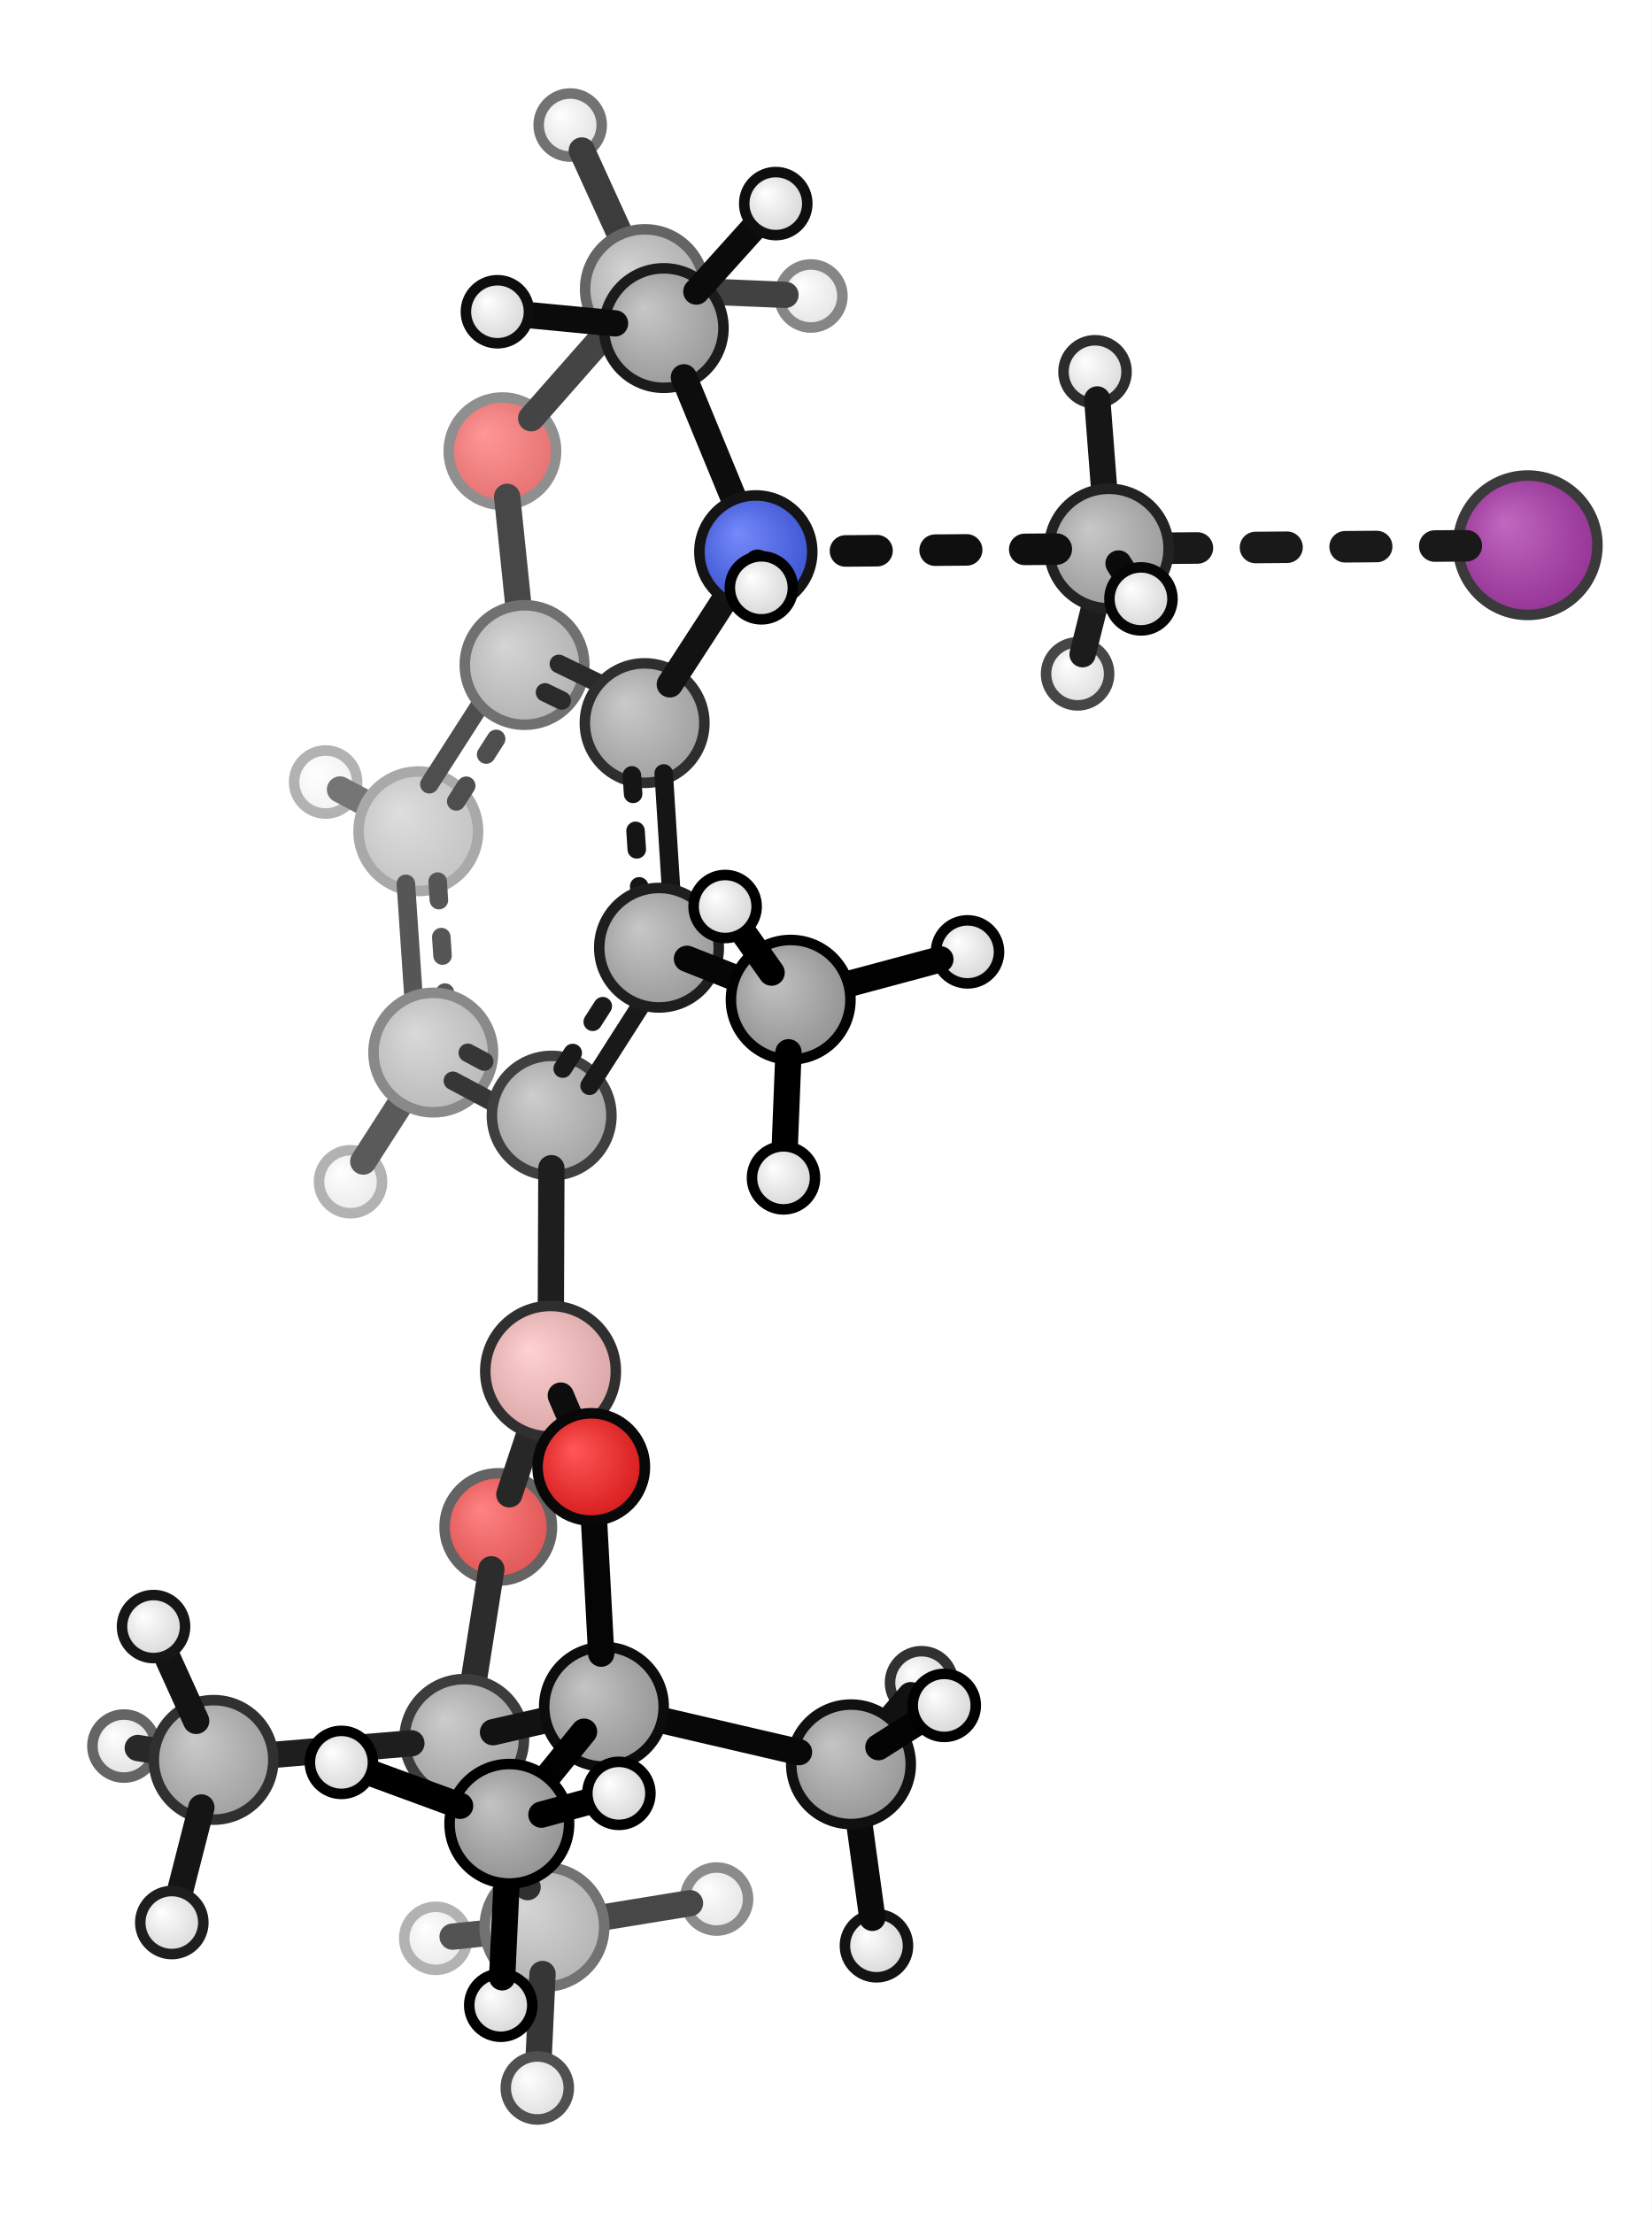
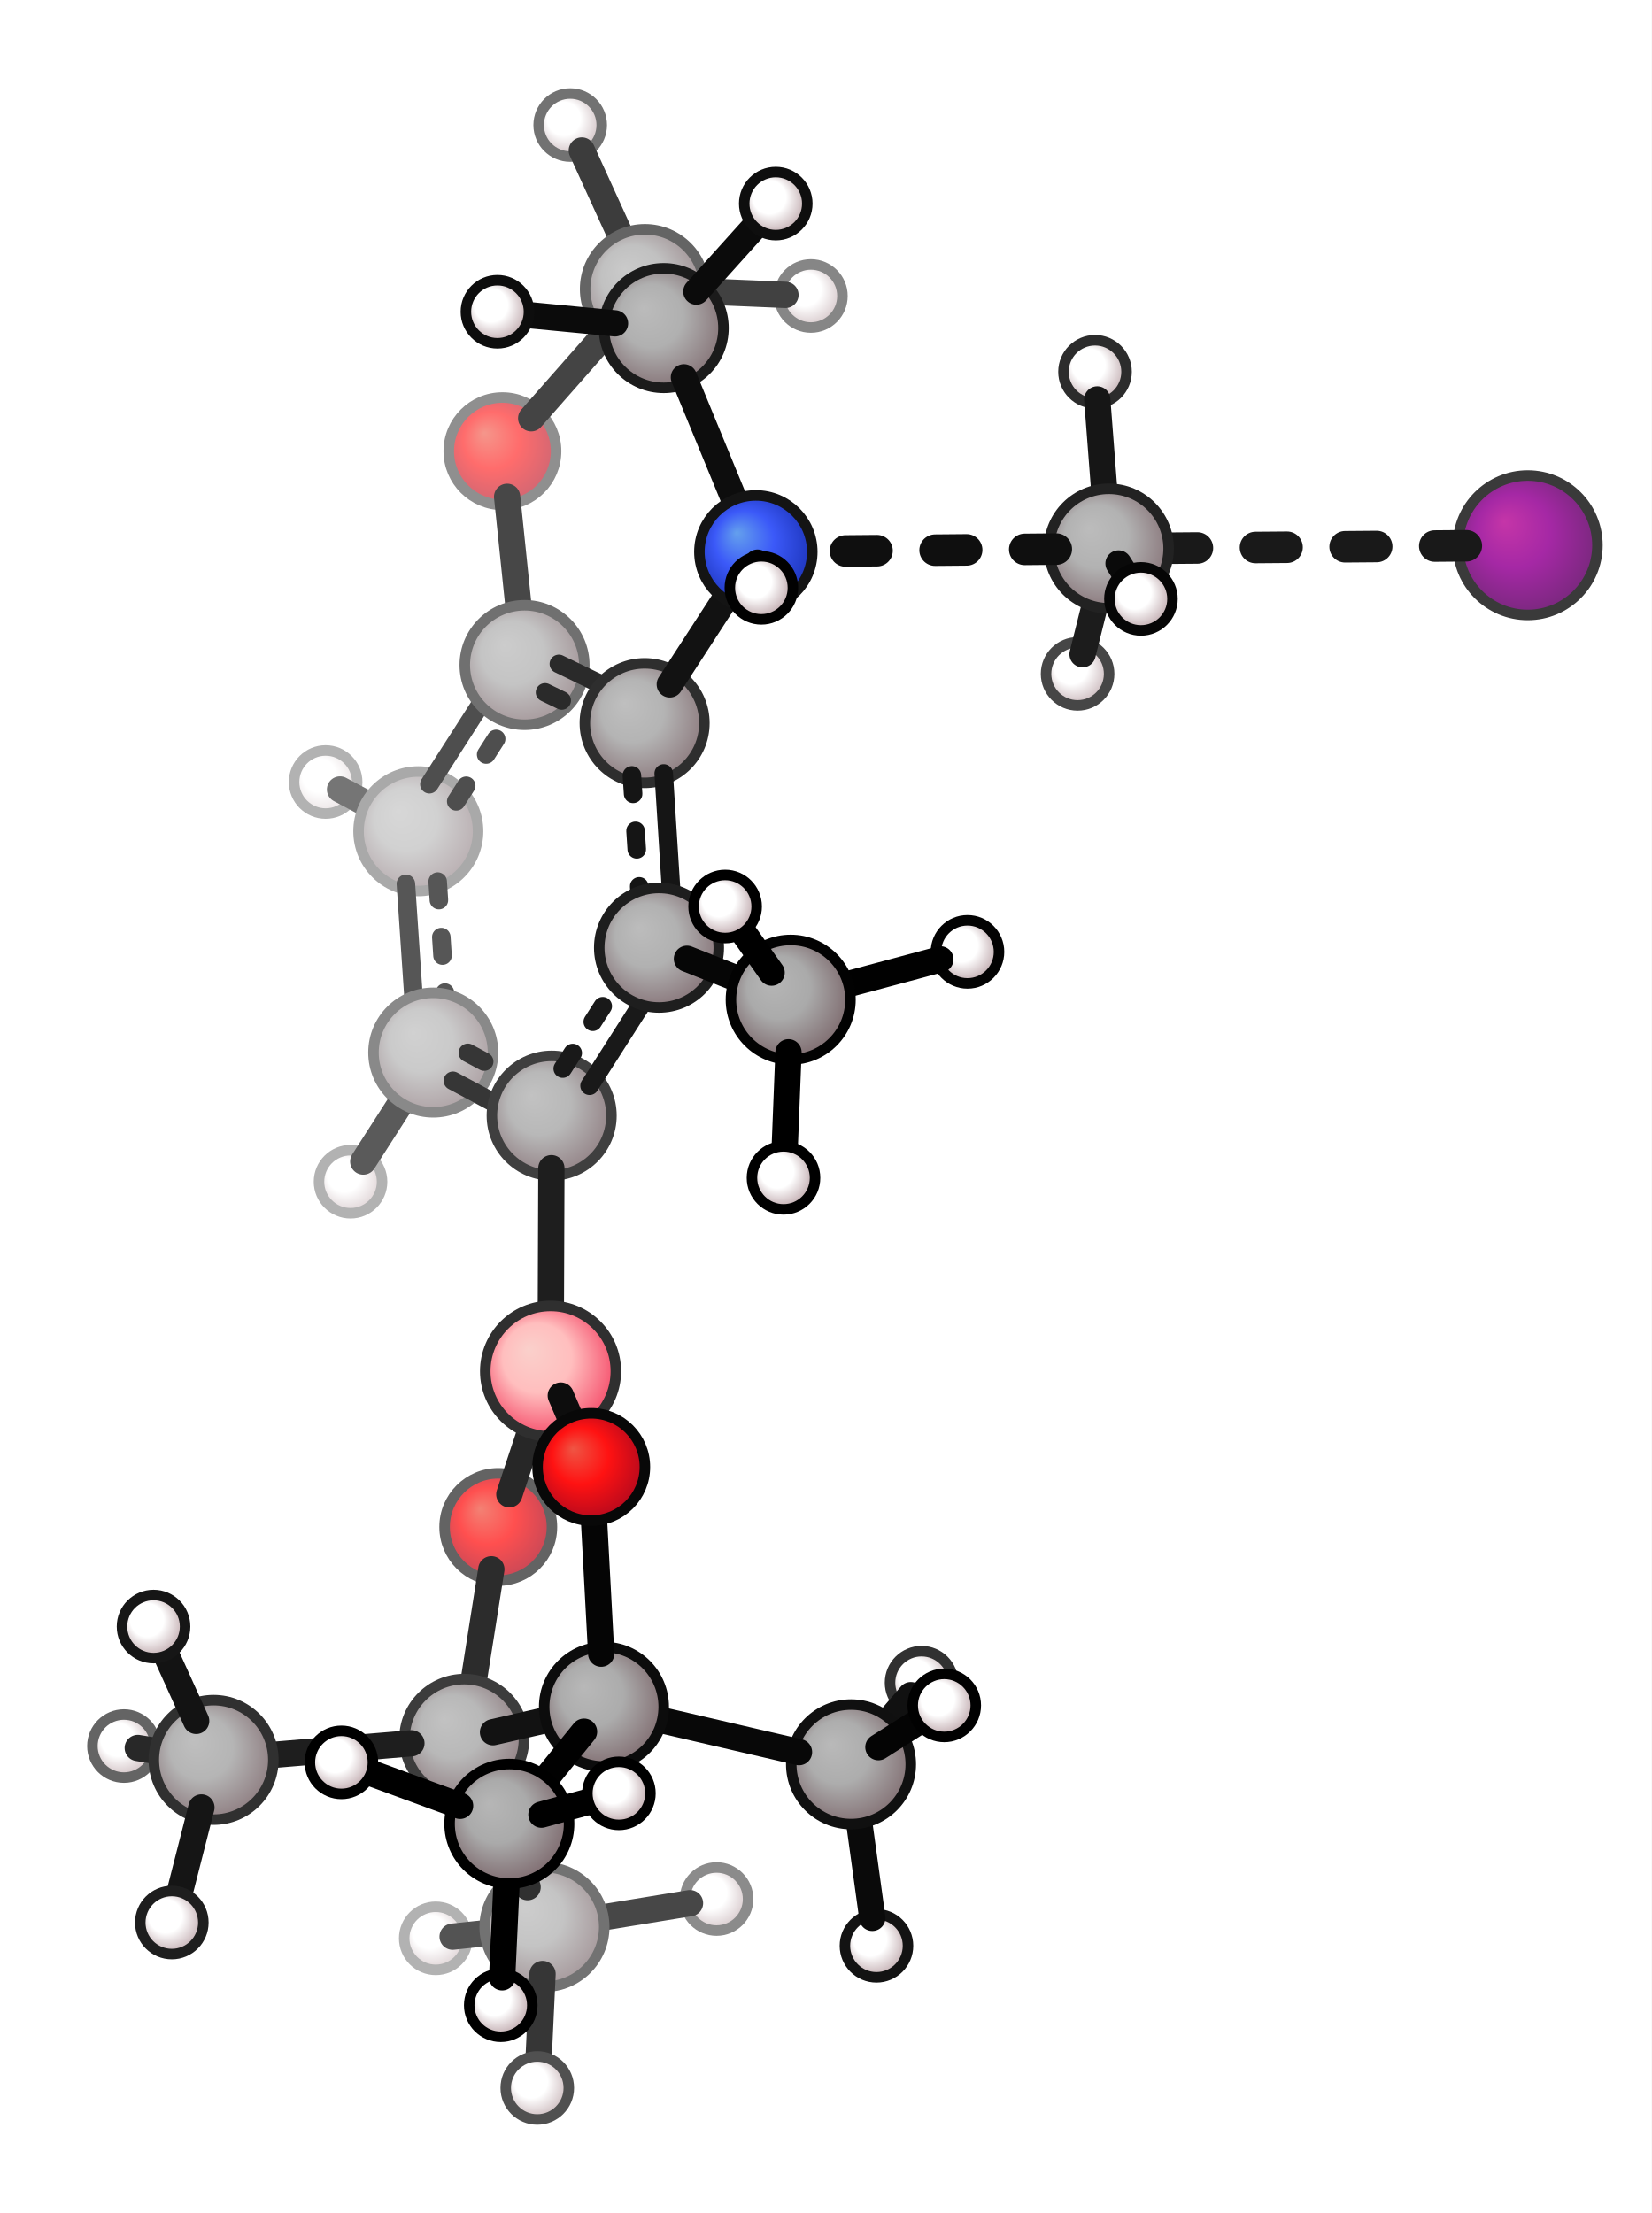
<svg xmlns="http://www.w3.org/2000/svg" xmlns:xlink="http://www.w3.org/1999/xlink" viewBox="0 0 597 800" width="597" height="800">
  <rect width="100%" height="100%" fill="#ffffff" />
  <defs>
    <g id="x0a0">
      <radialGradient id="x0g0" cx=".5" cy=".5" fx=".33" fy=".33" r=".66">
-         <stop offset="0%" stop-color="#c8c8c8" />
-         <stop offset="100%" stop-color="#939393" />
+         <stop offset="0%" stop-color="#bcbcbc" />
+         <stop offset="40%" stop-color="#b2b2b2" />
+         <stop offset="100%" stop-color="#795f65" />
      </radialGradient>
      <circle cx="0" cy="0" r="21.6" fill="url(#x0g0)" stroke="#222222" stroke-width="3.8" />
    </g>
    <g id="x0a1">
      <radialGradient id="x0g1" cx=".5" cy=".5" fx=".33" fy=".33" r=".66">
-         <stop offset="0%" stop-color="#c068c0" />
-         <stop offset="100%" stop-color="#8b288b" />
+         <stop offset="0%" stop-color="#c535a8" />
+         <stop offset="40%" stop-color="#a528a5" />
+         <stop offset="100%" stop-color="#66286c" />
      </radialGradient>
      <circle cx="0" cy="0" r="25.2" fill="url(#x0g1)" stroke="#3a3a3a" stroke-width="3.8" />
    </g>
    <g id="x0a2">
      <radialGradient id="x0g2" cx=".5" cy=".5" fx=".33" fy=".33" r=".66">
        <stop offset="0%" stop-color="#ffffff" />
-         <stop offset="100%" stop-color="#cccccc" />
+         <stop offset="40%" stop-color="#ffffff" />
+         <stop offset="100%" stop-color="#9e7d83" />
      </radialGradient>
      <circle cx="0" cy="0" r="11.4" fill="url(#x0g2)" stroke="#060606" stroke-width="3.8" />
    </g>
    <g id="x0a3">
      <radialGradient id="x0g3" cx=".5" cy=".5" fx=".33" fy=".33" r=".66">
        <stop offset="0%" stop-color="#ffffff" />
-         <stop offset="100%" stop-color="#d2d2d2" />
+         <stop offset="40%" stop-color="#ffffff" />
+         <stop offset="100%" stop-color="#a88b90" />
      </radialGradient>
      <circle cx="0" cy="0" r="11.4" fill="url(#x0g3)" stroke="#2c2c2c" stroke-width="3.8" />
    </g>
    <g id="x0a4">
      <radialGradient id="x0g4" cx=".5" cy=".5" fx=".33" fy=".33" r=".66">
        <stop offset="0%" stop-color="#ffffff" />
-         <stop offset="100%" stop-color="#d5d5d5" />
+         <stop offset="40%" stop-color="#ffffff" />
+         <stop offset="100%" stop-color="#af9499" />
      </radialGradient>
      <circle cx="0" cy="0" r="11.4" fill="url(#x0g4)" stroke="#464646" stroke-width="3.8" />
    </g>
    <g id="x0a5">
      <radialGradient id="x0g5" cx=".5" cy=".5" fx=".33" fy=".33" r=".66">
-         <stop offset="0%" stop-color="#c3c3c3" />
-         <stop offset="100%" stop-color="#888888" />
+         <stop offset="0%" stop-color="#b6b6b6" />
+         <stop offset="40%" stop-color="#aaaaaa" />
+         <stop offset="100%" stop-color="#6b5055" />
      </radialGradient>
      <circle cx="0" cy="0" r="21.6" fill="url(#x0g5)" stroke="#020202" stroke-width="3.8" />
    </g>
    <g id="x0a6">
      <radialGradient id="x0g6" cx=".5" cy=".5" fx=".33" fy=".33" r=".66">
-         <stop offset="0%" stop-color="#c7c7c7" />
-         <stop offset="100%" stop-color="#919191" />
+         <stop offset="0%" stop-color="#bcbcbc" />
+         <stop offset="40%" stop-color="#b1b1b1" />
+         <stop offset="100%" stop-color="#775d63" />
      </radialGradient>
      <circle cx="0" cy="0" r="21.6" fill="url(#x0g6)" stroke="#1e1e1e" stroke-width="3.8" />
    </g>
    <g id="x0a7">
      <radialGradient id="x0g7" cx=".5" cy=".5" fx=".33" fy=".33" r=".66">
-         <stop offset="0%" stop-color="#cdcdcd" />
-         <stop offset="100%" stop-color="#9c9c9c" />
+         <stop offset="0%" stop-color="#c2c2c2" />
+         <stop offset="40%" stop-color="#b8b8b8" />
+         <stop offset="100%" stop-color="#846d72" />
      </radialGradient>
      <circle cx="0" cy="0" r="21.6" fill="url(#x0g7)" stroke="#3f3f3f" stroke-width="3.8" />
    </g>
    <g id="x0a8">
      <radialGradient id="x0g8" cx=".5" cy=".5" fx=".33" fy=".33" r=".66">
-         <stop offset="0%" stop-color="#ffd1d1" />
-         <stop offset="100%" stop-color="#d29e9e" />
+         <stop offset="0%" stop-color="#fad0cb" />
+         <stop offset="40%" stop-color="#ffbebe" />
+         <stop offset="100%" stop-color="#f12049" />
      </radialGradient>
      <circle cx="0" cy="0" r="23.6" fill="url(#x0g8)" stroke="#2f2f2f" stroke-width="3.8" />
    </g>
    <g id="x0a9">
      <radialGradient id="x0g9" cx=".5" cy=".5" fx=".33" fy=".33" r=".66">
-         <stop offset="0%" stop-color="#ff5858" />
-         <stop offset="100%" stop-color="#cd0f0f" />
+         <stop offset="0%" stop-color="#ef5544" />
+         <stop offset="40%" stop-color="#ff1212" />
+         <stop offset="100%" stop-color="#950522" />
      </radialGradient>
      <circle cx="0" cy="0" r="19.4" fill="url(#x0g9)" stroke="#080808" stroke-width="3.8" />
    </g>
    <g id="x0a10">
      <radialGradient id="x0g10" cx=".5" cy=".5" fx=".33" fy=".33" r=".66">
-         <stop offset="0%" stop-color="#c5c5c5" />
-         <stop offset="100%" stop-color="#8c8c8c" />
+         <stop offset="0%" stop-color="#b8b8b8" />
+         <stop offset="40%" stop-color="#acacac" />
+         <stop offset="100%" stop-color="#70555a" />
      </radialGradient>
      <circle cx="0" cy="0" r="21.6" fill="url(#x0g10)" stroke="#0c0c0c" stroke-width="3.8" />
    </g>
    <g id="x0a11">
      <radialGradient id="x0g11" cx=".5" cy=".5" fx=".33" fy=".33" r=".66">
-         <stop offset="0%" stop-color="#c3c3c3" />
-         <stop offset="100%" stop-color="#888888" />
+         <stop offset="0%" stop-color="#b6b6b6" />
+         <stop offset="40%" stop-color="#aaaaaa" />
+         <stop offset="100%" stop-color="#6b4f55" />
      </radialGradient>
      <circle cx="0" cy="0" r="21.6" fill="url(#x0g11)" stroke="#000000" stroke-width="3.8" />
    </g>
    <g id="x0a12">
      <radialGradient id="x0g12" cx=".5" cy=".5" fx=".33" fy=".33" r=".66">
-         <stop offset="0%" stop-color="#c5c5c5" />
-         <stop offset="100%" stop-color="#8d8d8d" />
+         <stop offset="0%" stop-color="#b9b9b9" />
+         <stop offset="40%" stop-color="#adadad" />
+         <stop offset="100%" stop-color="#71575c" />
      </radialGradient>
      <circle cx="0" cy="0" r="21.6" fill="url(#x0g12)" stroke="#101010" stroke-width="3.8" />
    </g>
    <g id="x0a13">
      <radialGradient id="x0g13" cx=".5" cy=".5" fx=".33" fy=".33" r=".66">
-         <stop offset="0%" stop-color="#cccccc" />
-         <stop offset="100%" stop-color="#9b9b9b" />
+         <stop offset="0%" stop-color="#c2c2c2" />
+         <stop offset="40%" stop-color="#b8b8b8" />
+         <stop offset="100%" stop-color="#836c71" />
      </radialGradient>
      <circle cx="0" cy="0" r="21.6" fill="url(#x0g13)" stroke="#3c3c3c" stroke-width="3.8" />
    </g>
    <g id="x0a14">
      <radialGradient id="x0g14" cx=".5" cy=".5" fx=".33" fy=".33" r=".66">
-         <stop offset="0%" stop-color="#d5d5d5" />
-         <stop offset="100%" stop-color="#adadad" />
+         <stop offset="0%" stop-color="#cdcdcd" />
+         <stop offset="40%" stop-color="#c4c4c4" />
+         <stop offset="100%" stop-color="#99868a" />
      </radialGradient>
      <circle cx="0" cy="0" r="21.6" fill="url(#x0g14)" stroke="#727272" stroke-width="3.8" />
    </g>
    <g id="x0a15">
      <radialGradient id="x0g15" cx=".5" cy=".5" fx=".33" fy=".33" r=".66">
-         <stop offset="0%" stop-color="#cacaca" />
-         <stop offset="100%" stop-color="#979797" />
+         <stop offset="0%" stop-color="#bfbfbf" />
+         <stop offset="40%" stop-color="#b5b5b5" />
+         <stop offset="100%" stop-color="#7e666b" />
      </radialGradient>
      <circle cx="0" cy="0" r="21.6" fill="url(#x0g15)" stroke="#303030" stroke-width="3.8" />
    </g>
    <g id="x0a16">
      <radialGradient id="x0g16" cx=".5" cy=".5" fx=".33" fy=".33" r=".66">
-         <stop offset="0%" stop-color="#ff8383" />
-         <stop offset="100%" stop-color="#d94c4c" />
+         <stop offset="0%" stop-color="#f38174" />
+         <stop offset="40%" stop-color="#ff4f4f" />
+         <stop offset="100%" stop-color="#b0455a" />
      </radialGradient>
      <circle cx="0" cy="0" r="19.4" fill="url(#x0g16)" stroke="#636363" stroke-width="3.8" />
    </g>
    <g id="x0a17">
      <radialGradient id="x0g17" cx=".5" cy=".5" fx=".33" fy=".33" r=".66">
-         <stop offset="0%" stop-color="#d9d9d9" />
-         <stop offset="100%" stop-color="#b4b4b4" />
+         <stop offset="0%" stop-color="#d1d1d1" />
+         <stop offset="40%" stop-color="#cacaca" />
+         <stop offset="100%" stop-color="#a29195" />
      </radialGradient>
      <circle cx="0" cy="0" r="21.6" fill="url(#x0g17)" stroke="#898989" stroke-width="3.8" />
    </g>
    <g id="x0a18">
      <radialGradient id="x0g18" cx=".5" cy=".5" fx=".33" fy=".33" r=".66">
-         <stop offset="0%" stop-color="#dedede" />
-         <stop offset="100%" stop-color="#bfbfbf" />
+         <stop offset="0%" stop-color="#d7d7d7" />
+         <stop offset="40%" stop-color="#d1d1d1" />
+         <stop offset="100%" stop-color="#afa0a4" />
      </radialGradient>
      <circle cx="0" cy="0" r="21.6" fill="url(#x0g18)" stroke="#a9a9a9" stroke-width="3.8" />
    </g>
    <g id="x0a19">
      <radialGradient id="x0g19" cx=".5" cy=".5" fx=".33" fy=".33" r=".66">
-         <stop offset="0%" stop-color="#d5d5d5" />
-         <stop offset="100%" stop-color="#acacac" />
+         <stop offset="0%" stop-color="#cccccc" />
+         <stop offset="40%" stop-color="#c4c4c4" />
+         <stop offset="100%" stop-color="#988589" />
      </radialGradient>
      <circle cx="0" cy="0" r="21.6" fill="url(#x0g19)" stroke="#707070" stroke-width="3.8" />
    </g>
    <g id="x0a20">
      <radialGradient id="x0g20" cx=".5" cy=".5" fx=".33" fy=".33" r=".66">
-         <stop offset="0%" stop-color="#cacaca" />
-         <stop offset="100%" stop-color="#979797" />
+         <stop offset="0%" stop-color="#bfbfbf" />
+         <stop offset="40%" stop-color="#b4b4b4" />
+         <stop offset="100%" stop-color="#7e656a" />
      </radialGradient>
      <circle cx="0" cy="0" r="21.6" fill="url(#x0g20)" stroke="#2e2e2e" stroke-width="3.8" />
    </g>
    <g id="x0a21">
      <radialGradient id="x0g21" cx=".5" cy=".5" fx=".33" fy=".33" r=".66">
-         <stop offset="0%" stop-color="#758afa" />
-         <stop offset="100%" stop-color="#314ac9" />
+         <stop offset="0%" stop-color="#64a0ed" />
+         <stop offset="40%" stop-color="#3b59f8" />
+         <stop offset="100%" stop-color="#1126a3" />
      </radialGradient>
      <circle cx="0" cy="0" r="20.4" fill="url(#x0g21)" stroke="#141414" stroke-width="3.8" />
    </g>
    <g id="x0a22">
      <radialGradient id="x0g22" cx=".5" cy=".5" fx=".33" fy=".33" r=".66">
-         <stop offset="0%" stop-color="#c7c7c7" />
-         <stop offset="100%" stop-color="#909090" />
+         <stop offset="0%" stop-color="#bbbbbb" />
+         <stop offset="40%" stop-color="#b0b0b0" />
+         <stop offset="100%" stop-color="#755c61" />
      </radialGradient>
      <circle cx="0" cy="0" r="21.6" fill="url(#x0g22)" stroke="#1b1b1b" stroke-width="3.8" />
    </g>
    <g id="x0a23">
      <radialGradient id="x0g23" cx=".5" cy=".5" fx=".33" fy=".33" r=".66">
-         <stop offset="0%" stop-color="#d3d3d3" />
-         <stop offset="100%" stop-color="#a8a8a8" />
+         <stop offset="0%" stop-color="#cacaca" />
+         <stop offset="40%" stop-color="#c1c1c1" />
+         <stop offset="100%" stop-color="#937f83" />
      </radialGradient>
      <circle cx="0" cy="0" r="21.6" fill="url(#x0g23)" stroke="#646464" stroke-width="3.8" />
    </g>
    <g id="x0a24">
      <radialGradient id="x0g24" cx=".5" cy=".5" fx=".33" fy=".33" r=".66">
-         <stop offset="0%" stop-color="#ff9797" />
-         <stop offset="100%" stop-color="#e06a6a" />
+         <stop offset="0%" stop-color="#f5968b" />
+         <stop offset="40%" stop-color="#ff6c6c" />
+         <stop offset="100%" stop-color="#bd6476" />
      </radialGradient>
      <circle cx="0" cy="0" r="19.4" fill="url(#x0g24)" stroke="#8f8f8f" stroke-width="3.8" />
    </g>
    <g id="x0a25">
      <radialGradient id="x0g25" cx=".5" cy=".5" fx=".33" fy=".33" r=".66">
        <stop offset="0%" stop-color="#ffffff" />
-         <stop offset="100%" stop-color="#cccccc" />
+         <stop offset="40%" stop-color="#ffffff" />
+         <stop offset="100%" stop-color="#9d7c82" />
      </radialGradient>
      <circle cx="0" cy="0" r="11.4" fill="url(#x0g25)" stroke="#030303" stroke-width="3.8" />
    </g>
    <g id="x0a26">
      <radialGradient id="x0g26" cx=".5" cy=".5" fx=".33" fy=".33" r=".66">
        <stop offset="0%" stop-color="#ffffff" />
-         <stop offset="100%" stop-color="#cccccc" />
+         <stop offset="40%" stop-color="#ffffff" />
+         <stop offset="100%" stop-color="#9d7b81" />
      </radialGradient>
      <circle cx="0" cy="0" r="11.4" fill="url(#x0g26)" stroke="#000000" stroke-width="3.8" />
    </g>
    <g id="x0a27">
      <radialGradient id="x0g27" cx=".5" cy=".5" fx=".33" fy=".33" r=".66">
        <stop offset="0%" stop-color="#ffffff" />
-         <stop offset="100%" stop-color="#cccccc" />
+         <stop offset="40%" stop-color="#ffffff" />
+         <stop offset="100%" stop-color="#9d7b81" />
      </radialGradient>
      <circle cx="0" cy="0" r="11.4" fill="url(#x0g27)" stroke="#000000" stroke-width="3.8" />
    </g>
    <g id="x0a28">
      <radialGradient id="x0g28" cx=".5" cy=".5" fx=".33" fy=".33" r=".66">
        <stop offset="0%" stop-color="#ffffff" />
-         <stop offset="100%" stop-color="#cccccc" />
+         <stop offset="40%" stop-color="#ffffff" />
+         <stop offset="100%" stop-color="#9d7b81" />
      </radialGradient>
      <circle cx="0" cy="0" r="11.4" fill="url(#x0g28)" stroke="#000000" stroke-width="3.8" />
    </g>
    <g id="x0a29">
      <radialGradient id="x0g29" cx=".5" cy=".5" fx=".33" fy=".33" r=".66">
        <stop offset="0%" stop-color="#ffffff" />
-         <stop offset="100%" stop-color="#cccccc" />
+         <stop offset="40%" stop-color="#ffffff" />
+         <stop offset="100%" stop-color="#9d7b81" />
      </radialGradient>
      <circle cx="0" cy="0" r="11.4" fill="url(#x0g29)" stroke="#000000" stroke-width="3.8" />
    </g>
    <g id="x0a30">
      <radialGradient id="x0g30" cx=".5" cy=".5" fx=".33" fy=".33" r=".66">
        <stop offset="0%" stop-color="#ffffff" />
-         <stop offset="100%" stop-color="#cccccc" />
+         <stop offset="40%" stop-color="#ffffff" />
+         <stop offset="100%" stop-color="#9d7b81" />
      </radialGradient>
      <circle cx="0" cy="0" r="11.4" fill="url(#x0g30)" stroke="#000000" stroke-width="3.8" />
    </g>
    <g id="x0a31">
      <radialGradient id="x0g31" cx=".5" cy=".5" fx=".33" fy=".33" r=".66">
        <stop offset="0%" stop-color="#ffffff" />
-         <stop offset="100%" stop-color="#cccccc" />
+         <stop offset="40%" stop-color="#ffffff" />
+         <stop offset="100%" stop-color="#9d7b81" />
      </radialGradient>
      <circle cx="0" cy="0" r="11.4" fill="url(#x0g31)" stroke="#010101" stroke-width="3.8" />
    </g>
    <g id="x0a32">
      <radialGradient id="x0g32" cx=".5" cy=".5" fx=".33" fy=".33" r=".66">
        <stop offset="0%" stop-color="#ffffff" />
-         <stop offset="100%" stop-color="#cecece" />
+         <stop offset="40%" stop-color="#ffffff" />
+         <stop offset="100%" stop-color="#a28287" />
      </radialGradient>
      <circle cx="0" cy="0" r="11.4" fill="url(#x0g32)" stroke="#131313" stroke-width="3.8" />
    </g>
    <g id="x0a33">
      <radialGradient id="x0g33" cx=".5" cy=".5" fx=".33" fy=".33" r=".66">
        <stop offset="0%" stop-color="#ffffff" />
-         <stop offset="100%" stop-color="#d2d2d2" />
+         <stop offset="40%" stop-color="#ffffff" />
+         <stop offset="100%" stop-color="#aa8c91" />
      </radialGradient>
      <circle cx="0" cy="0" r="11.4" fill="url(#x0g33)" stroke="#313131" stroke-width="3.8" />
    </g>
    <g id="x0a34">
      <radialGradient id="x0g34" cx=".5" cy=".5" fx=".33" fy=".33" r=".66">
        <stop offset="0%" stop-color="#ffffff" />
-         <stop offset="100%" stop-color="#d7d7d7" />
+         <stop offset="40%" stop-color="#ffffff" />
+         <stop offset="100%" stop-color="#b2989c" />
      </radialGradient>
      <circle cx="0" cy="0" r="11.4" fill="url(#x0g34)" stroke="#505050" stroke-width="3.8" />
    </g>
    <g id="x0a35">
      <radialGradient id="x0g35" cx=".5" cy=".5" fx=".33" fy=".33" r=".66">
        <stop offset="0%" stop-color="#ffffff" />
-         <stop offset="100%" stop-color="#e5e5e5" />
+         <stop offset="40%" stop-color="#ffffff" />
+         <stop offset="100%" stop-color="#cebdc0" />
      </radialGradient>
      <circle cx="0" cy="0" r="11.4" fill="url(#x0g35)" stroke="#b2b2b2" stroke-width="3.8" />
    </g>
    <g id="x0a36">
      <radialGradient id="x0g36" cx=".5" cy=".5" fx=".33" fy=".33" r=".66">
        <stop offset="0%" stop-color="#ffffff" />
-         <stop offset="100%" stop-color="#dfdfdf" />
+         <stop offset="40%" stop-color="#ffffff" />
+         <stop offset="100%" stop-color="#c2adb1" />
      </radialGradient>
      <circle cx="0" cy="0" r="11.4" fill="url(#x0g36)" stroke="#8b8b8b" stroke-width="3.8" />
    </g>
    <g id="x0a37">
      <radialGradient id="x0g37" cx=".5" cy=".5" fx=".33" fy=".33" r=".66">
        <stop offset="0%" stop-color="#ffffff" />
-         <stop offset="100%" stop-color="#d0d0d0" />
+         <stop offset="40%" stop-color="#ffffff" />
+         <stop offset="100%" stop-color="#a5858b" />
      </radialGradient>
      <circle cx="0" cy="0" r="11.4" fill="url(#x0g37)" stroke="#1e1e1e" stroke-width="3.8" />
    </g>
    <g id="x0a38">
      <radialGradient id="x0g38" cx=".5" cy=".5" fx=".33" fy=".33" r=".66">
        <stop offset="0%" stop-color="#ffffff" />
-         <stop offset="100%" stop-color="#dadada" />
+         <stop offset="40%" stop-color="#ffffff" />
+         <stop offset="100%" stop-color="#b89fa3" />
      </radialGradient>
      <circle cx="0" cy="0" r="11.4" fill="url(#x0g38)" stroke="#646464" stroke-width="3.8" />
    </g>
    <g id="x0a39">
      <radialGradient id="x0g39" cx=".5" cy=".5" fx=".33" fy=".33" r=".66">
        <stop offset="0%" stop-color="#ffffff" />
-         <stop offset="100%" stop-color="#cfcfcf" />
+         <stop offset="40%" stop-color="#ffffff" />
+         <stop offset="100%" stop-color="#a38388" />
      </radialGradient>
      <circle cx="0" cy="0" r="11.4" fill="url(#x0g39)" stroke="#161616" stroke-width="3.8" />
    </g>
    <g id="x0a40">
      <radialGradient id="x0g40" cx=".5" cy=".5" fx=".33" fy=".33" r=".66">
        <stop offset="0%" stop-color="#ffffff" />
-         <stop offset="100%" stop-color="#e6e6e6" />
+         <stop offset="40%" stop-color="#ffffff" />
+         <stop offset="100%" stop-color="#cfbec1" />
      </radialGradient>
      <circle cx="0" cy="0" r="11.4" fill="url(#x0g40)" stroke="#b2b2b2" stroke-width="3.8" />
    </g>
    <g id="x0a41">
      <radialGradient id="x0g41" cx=".5" cy=".5" fx=".33" fy=".33" r=".66">
        <stop offset="0%" stop-color="#ffffff" />
-         <stop offset="100%" stop-color="#efefef" />
+         <stop offset="40%" stop-color="#ffffff" />
+         <stop offset="100%" stop-color="#e1d6d8" />
      </radialGradient>
      <circle cx="0" cy="0" r="11.4" fill="url(#x0g41)" stroke="#b2b2b2" stroke-width="3.8" />
    </g>
    <g id="x0a42">
      <radialGradient id="x0g42" cx=".5" cy=".5" fx=".33" fy=".33" r=".66">
        <stop offset="0%" stop-color="#ffffff" />
-         <stop offset="100%" stop-color="#cccccc" />
+         <stop offset="40%" stop-color="#ffffff" />
+         <stop offset="100%" stop-color="#9d7b81" />
      </radialGradient>
      <circle cx="0" cy="0" r="11.4" fill="url(#x0g42)" stroke="#010101" stroke-width="3.8" />
    </g>
    <g id="x0a43">
      <radialGradient id="x0g43" cx=".5" cy=".5" fx=".33" fy=".33" r=".66">
        <stop offset="0%" stop-color="#ffffff" />
-         <stop offset="100%" stop-color="#cdcdcd" />
+         <stop offset="40%" stop-color="#ffffff" />
+         <stop offset="100%" stop-color="#a07f85" />
      </radialGradient>
      <circle cx="0" cy="0" r="11.4" fill="url(#x0g43)" stroke="#0d0d0d" stroke-width="3.8" />
    </g>
    <g id="x0a44">
      <radialGradient id="x0g44" cx=".5" cy=".5" fx=".33" fy=".33" r=".66">
        <stop offset="0%" stop-color="#ffffff" />
-         <stop offset="100%" stop-color="#cdcdcd" />
+         <stop offset="40%" stop-color="#ffffff" />
+         <stop offset="100%" stop-color="#a08085" />
      </radialGradient>
      <circle cx="0" cy="0" r="11.4" fill="url(#x0g44)" stroke="#0e0e0e" stroke-width="3.8" />
    </g>
    <g id="x0a45">
      <radialGradient id="x0g45" cx=".5" cy=".5" fx=".33" fy=".33" r=".66">
        <stop offset="0%" stop-color="#ffffff" />
-         <stop offset="100%" stop-color="#dcdcdc" />
+         <stop offset="40%" stop-color="#ffffff" />
+         <stop offset="100%" stop-color="#bba4a8" />
      </radialGradient>
      <circle cx="0" cy="0" r="11.4" fill="url(#x0g45)" stroke="#727272" stroke-width="3.8" />
    </g>
    <g id="x0a46">
      <radialGradient id="x0g46" cx=".5" cy=".5" fx=".33" fy=".33" r=".66">
        <stop offset="0%" stop-color="#ffffff" />
-         <stop offset="100%" stop-color="#dedede" />
+         <stop offset="40%" stop-color="#ffffff" />
+         <stop offset="100%" stop-color="#c1abaf" />
      </radialGradient>
      <circle cx="0" cy="0" r="11.4" fill="url(#x0g46)" stroke="#868686" stroke-width="3.8" />
    </g>
  </defs>
  <use x="117.7" y="282.7" xlink:href="#x0a41" />
  <line x1="122.9" y1="285.4" x2="141.3" y2="295.2" stroke="#757575" stroke-width="9.5" stroke-linecap="round" />
  <use x="126.7" y="427.2" xlink:href="#x0a40" />
  <line x1="131.3" y1="419.9" x2="147.8" y2="394.2" stroke="#5a5a5a" stroke-width="9.5" stroke-linecap="round" />
  <use x="157.5" y="700.7" xlink:href="#x0a35" />
  <line x1="163.6" y1="700.1" x2="185.3" y2="697.8" stroke="#535353" stroke-width="9.5" stroke-linecap="round" />
  <use x="151.2" y="300.5" xlink:href="#x0a18" />
  <line x1="158.2" y1="318.7" x2="161.0" y2="361.5" stroke="#565656" stroke-width="6.7" stroke-linecap="round" stroke-dasharray="6.7,13.4" />
  <line x1="146.7" y1="319.5" x2="149.6" y2="362.3" stroke="#565656" stroke-width="6.7" stroke-linecap="round" />
  <line x1="155.2" y1="283.5" x2="175.9" y2="251.2" stroke="#4e4e4e" stroke-width="6.7" stroke-linecap="round" />
  <line x1="164.9" y1="289.7" x2="185.6" y2="257.3" stroke="#4e4e4e" stroke-width="6.7" stroke-linecap="round" stroke-dasharray="6.7,13.4" />
  <use x="181.6" y="163.1" xlink:href="#x0a24" />
  <line x1="183.3" y1="179.6" x2="187.7" y2="222.0" stroke="#474747" stroke-width="9.5" stroke-linecap="round" />
  <line x1="192.0" y1="151.2" x2="221.4" y2="117.8" stroke="#444444" stroke-width="9.5" stroke-linecap="round" />
  <use x="259.0" y="686.5" xlink:href="#x0a36" />
  <line x1="249.4" y1="688.0" x2="215.1" y2="693.6" stroke="#474747" stroke-width="9.5" stroke-linecap="round" />
  <use x="156.6" y="380.5" xlink:href="#x0a17" />
  <line x1="169.1" y1="380.6" x2="192.3" y2="393.0" stroke="#363636" stroke-width="6.7" stroke-linecap="round" stroke-dasharray="6.7,13.4" />
  <line x1="163.7" y1="390.7" x2="186.9" y2="403.1" stroke="#363636" stroke-width="6.7" stroke-linecap="round" />
  <use x="293.1" y="107.0" xlink:href="#x0a46" />
  <line x1="283.9" y1="106.6" x2="250.6" y2="105.2" stroke="#414141" stroke-width="9.5" stroke-linecap="round" />
  <use x="196.8" y="696.6" xlink:href="#x0a14" />
  <line x1="196.1" y1="713.6" x2="194.6" y2="745.8" stroke="#363636" stroke-width="9.5" stroke-linecap="round" />
  <line x1="190.7" y1="682.2" x2="174.0" y2="643.0" stroke="#303030" stroke-width="9.5" stroke-linecap="round" />
  <use x="206.1" y="45.2" xlink:href="#x0a45" />
  <line x1="210.3" y1="54.4" x2="225.2" y2="87.1" stroke="#3c3c3c" stroke-width="9.5" stroke-linecap="round" />
  <use x="189.6" y="240.4" xlink:href="#x0a19" />
  <line x1="202.0" y1="240.0" x2="225.5" y2="251.4" stroke="#2a2a2a" stroke-width="6.7" stroke-linecap="round" />
  <line x1="197.0" y1="250.3" x2="220.5" y2="261.7" stroke="#2a2a2a" stroke-width="6.7" stroke-linecap="round" stroke-dasharray="6.7,13.4" />
  <use x="44.8" y="631.2" xlink:href="#x0a38" />
  <line x1="49.8" y1="631.9" x2="67.7" y2="634.8" stroke="#282828" stroke-width="9.5" stroke-linecap="round" />
  <use x="233.1" y="104.5" xlink:href="#x0a23" />
  <line x1="234.5" y1="107.5" x2="238.4" y2="115.6" stroke="#202020" stroke-width="9.5" stroke-linecap="round" />
  <use x="180.1" y="552.0" xlink:href="#x0a16" />
  <line x1="177.6" y1="567.3" x2="170.6" y2="611.5" stroke="#2c2c2c" stroke-width="9.5" stroke-linecap="round" />
  <line x1="184.1" y1="540.2" x2="194.1" y2="510.1" stroke="#272727" stroke-width="9.5" stroke-linecap="round" />
  <use x="194.2" y="754.8" xlink:href="#x0a34" />
  <use x="389.5" y="243.6" xlink:href="#x0a4" />
  <line x1="391.3" y1="236.5" x2="397.5" y2="211.7" stroke="#1c1c1c" stroke-width="9.5" stroke-linecap="round" />
  <use x="199.4" y="403.3" xlink:href="#x0a7" />
  <line x1="199.3" y1="422.3" x2="199.1" y2="475.0" stroke="#1e1e1e" stroke-width="9.5" stroke-linecap="round" />
  <line x1="203.4" y1="386.3" x2="224.5" y2="353.4" stroke="#191919" stroke-width="6.7" stroke-linecap="round" stroke-dasharray="6.7,13.4" />
  <line x1="213.1" y1="392.5" x2="234.1" y2="359.6" stroke="#191919" stroke-width="6.7" stroke-linecap="round" />
  <use x="167.8" y="628.6" xlink:href="#x0a13" />
  <line x1="148.7" y1="630.2" x2="96.3" y2="634.6" stroke="#1e1e1e" stroke-width="9.5" stroke-linecap="round" />
  <line x1="178.2" y1="626.2" x2="207.9" y2="619.4" stroke="#121212" stroke-width="9.5" stroke-linecap="round" />
  <use x="552.2" y="197.1" xlink:href="#x0a1" />
  <line x1="530.0" y1="197.3" x2="419.9" y2="198.2" stroke="#191919" stroke-width="11.4" stroke-linecap="round" stroke-dasharray="11.4,21.0" />
  <use x="333.1" y="608.3" xlink:href="#x0a33" />
  <line x1="329.2" y1="612.8" x2="315.1" y2="629.2" stroke="#111111" stroke-width="9.5" stroke-linecap="round" />
  <use x="77.2" y="636.2" xlink:href="#x0a15" />
  <line x1="72.8" y1="653.4" x2="64.5" y2="685.9" stroke="#151515" stroke-width="9.5" stroke-linecap="round" />
  <line x1="70.9" y1="622.1" x2="58.8" y2="595.4" stroke="#131313" stroke-width="9.5" stroke-linecap="round" />
  <use x="199.0" y="495.7" xlink:href="#x0a8" />
  <line x1="202.7" y1="504.5" x2="210.6" y2="523.0" stroke="#0d0d0d" stroke-width="9.5" stroke-linecap="round" />
  <use x="233.0" y="261.4" xlink:href="#x0a20" />
  <line x1="239.9" y1="279.6" x2="242.7" y2="323.7" stroke="#151515" stroke-width="6.7" stroke-linecap="round" />
  <line x1="228.4" y1="280.3" x2="231.3" y2="324.4" stroke="#151515" stroke-width="6.7" stroke-linecap="round" stroke-dasharray="6.7,13.4" />
  <line x1="242.1" y1="247.4" x2="264.6" y2="212.7" stroke="#121212" stroke-width="9.5" stroke-linecap="round" />
  <use x="395.8" y="134.4" xlink:href="#x0a3" />
  <line x1="396.6" y1="144.4" x2="399.3" y2="179.4" stroke="#161616" stroke-width="9.5" stroke-linecap="round" />
  <use x="400.8" y="198.3" xlink:href="#x0a0" />
  <line x1="381.8" y1="198.5" x2="291.2" y2="199.3" stroke="#0f0f0f" stroke-width="11.4" stroke-linecap="round" stroke-dasharray="11.4,21.0" />
  <line x1="404.3" y1="203.7" x2="410.6" y2="213.7" stroke="#0a0a0a" stroke-width="9.5" stroke-linecap="round" />
  <use x="238.2" y="342.6" xlink:href="#x0a6" />
  <line x1="248.3" y1="346.6" x2="275.6" y2="357.4" stroke="#060606" stroke-width="9.5" stroke-linecap="round" />
  <use x="62.1" y="695.0" xlink:href="#x0a37" />
  <use x="239.9" y="118.6" xlink:href="#x0a22" />
  <line x1="247.2" y1="136.4" x2="266.3" y2="182.8" stroke="#0d0d0d" stroke-width="9.5" stroke-linecap="round" />
  <line x1="251.7" y1="105.4" x2="274.1" y2="80.5" stroke="#0b0b0b" stroke-width="9.5" stroke-linecap="round" />
  <line x1="222.3" y1="116.9" x2="189.0" y2="113.7" stroke="#0b0b0b" stroke-width="9.5" stroke-linecap="round" />
  <use x="55.5" y="588.0" xlink:href="#x0a39" />
  <use x="273.2" y="199.5" xlink:href="#x0a21" />
  <line x1="273.8" y1="203.4" x2="274.9" y2="210.4" stroke="#040404" stroke-width="9.5" stroke-linecap="round" />
  <use x="316.8" y="703.4" xlink:href="#x0a32" />
  <line x1="315.3" y1="693.3" x2="310.3" y2="657.0" stroke="#0a0a0a" stroke-width="9.5" stroke-linecap="round" />
  <use x="307.6" y="637.8" xlink:href="#x0a12" />
  <line x1="288.8" y1="633.4" x2="237.2" y2="621.4" stroke="#080808" stroke-width="9.5" stroke-linecap="round" />
  <line x1="317.5" y1="631.6" x2="336.1" y2="619.8" stroke="#040404" stroke-width="9.5" stroke-linecap="round" />
  <use x="280.4" y="73.6" xlink:href="#x0a44" />
  <use x="179.8" y="112.7" xlink:href="#x0a43" />
  <use x="218.3" y="617.0" xlink:href="#x0a10" />
  <line x1="217.3" y1="597.8" x2="214.6" y2="547.6" stroke="#050505" stroke-width="9.5" stroke-linecap="round" />
  <line x1="211.1" y1="626.0" x2="191.4" y2="650.3" stroke="#010101" stroke-width="9.5" stroke-linecap="round" />
  <use x="213.7" y="530.3" xlink:href="#x0a9" />
  <use x="412.4" y="216.5" xlink:href="#x0a2" />
  <use x="349.7" y="344.1" xlink:href="#x0a25" />
  <line x1="339.9" y1="346.8" x2="304.5" y2="356.3" stroke="#010101" stroke-width="9.5" stroke-linecap="round" />
  <use x="285.8" y="361.4" xlink:href="#x0a5" />
  <line x1="285.0" y1="380.4" x2="283.6" y2="415.8" stroke="#000000" stroke-width="9.5" stroke-linecap="round" />
  <line x1="278.9" y1="351.6" x2="265.7" y2="332.9" stroke="#000000" stroke-width="9.5" stroke-linecap="round" />
  <use x="341.3" y="616.5" xlink:href="#x0a31" />
  <use x="275.2" y="212.5" xlink:href="#x0a42" />
  <use x="283.2" y="425.8" xlink:href="#x0a26" />
  <use x="181.0" y="724.9" xlink:href="#x0a30" />
  <line x1="181.5" y1="714.8" x2="183.2" y2="678.5" stroke="#000000" stroke-width="9.5" stroke-linecap="round" />
  <use x="184.1" y="659.3" xlink:href="#x0a11" />
  <line x1="166.3" y1="652.8" x2="132.8" y2="640.5" stroke="#000000" stroke-width="9.5" stroke-linecap="round" />
  <line x1="195.7" y1="656.0" x2="217.6" y2="650.0" stroke="#000000" stroke-width="9.5" stroke-linecap="round" />
  <use x="123.4" y="637.1" xlink:href="#x0a29" />
  <use x="262.1" y="327.7" xlink:href="#x0a27" />
  <use x="223.7" y="648.3" xlink:href="#x0a28" />
</svg>
